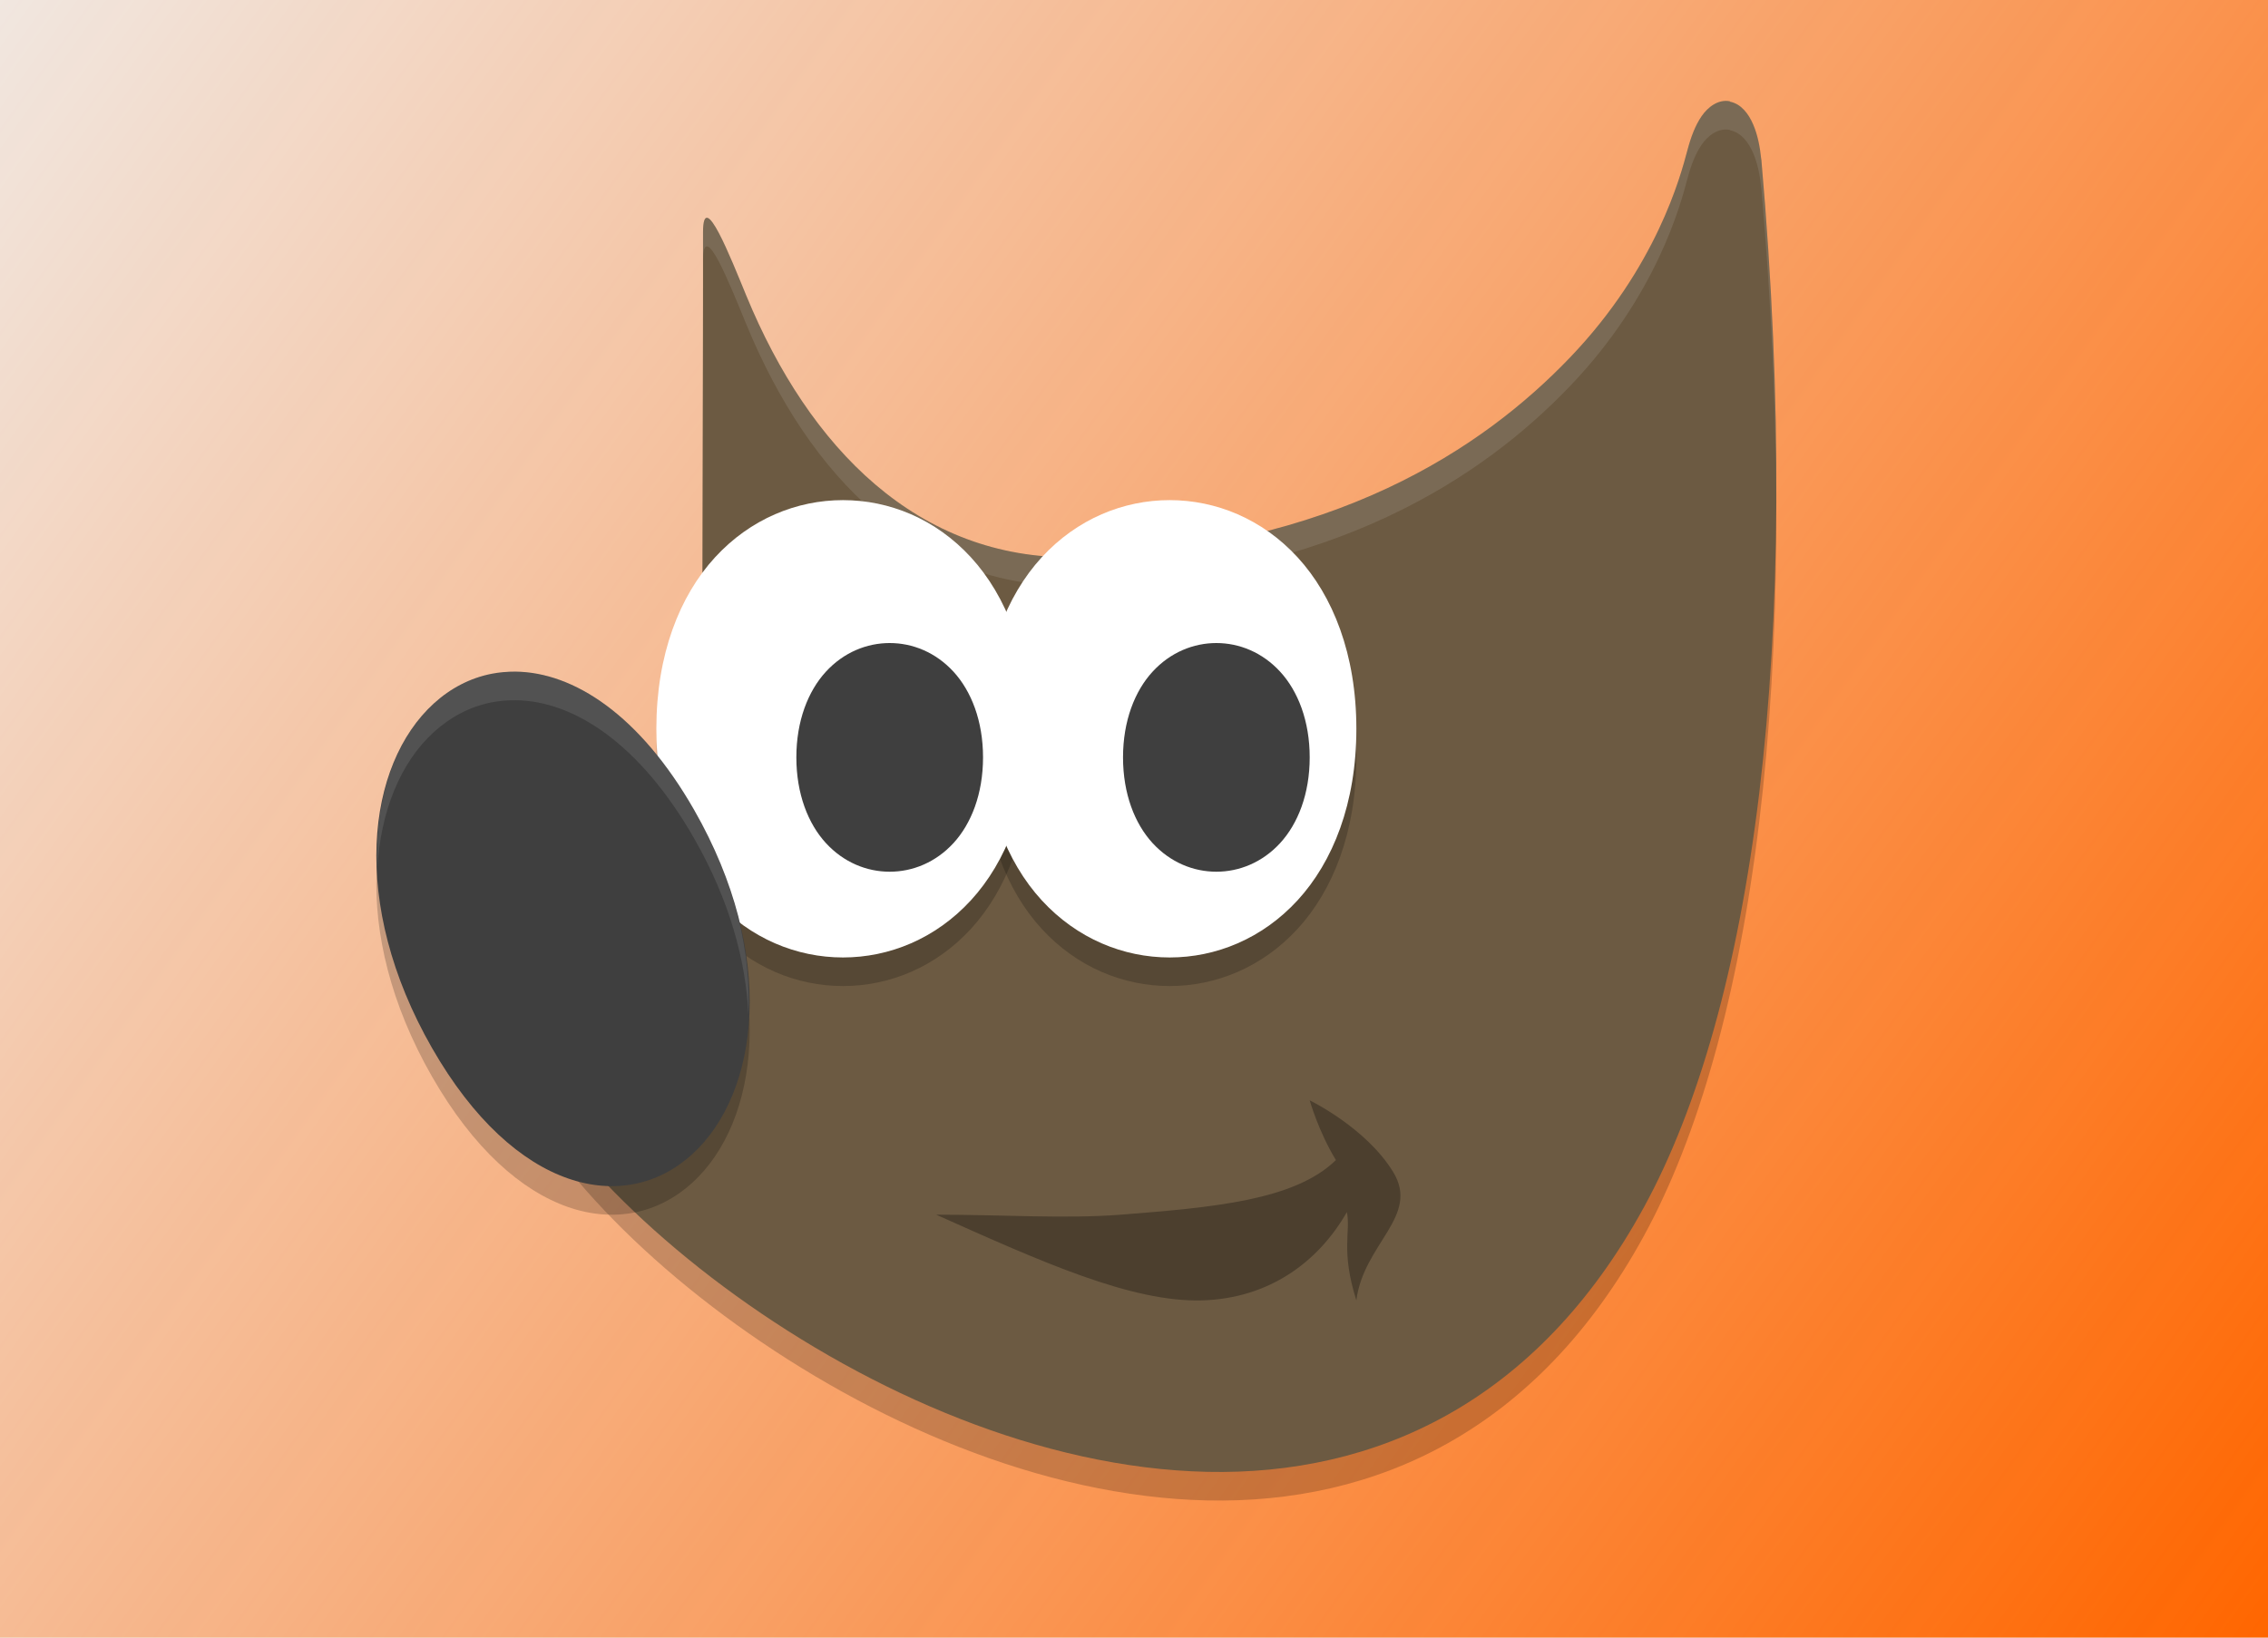
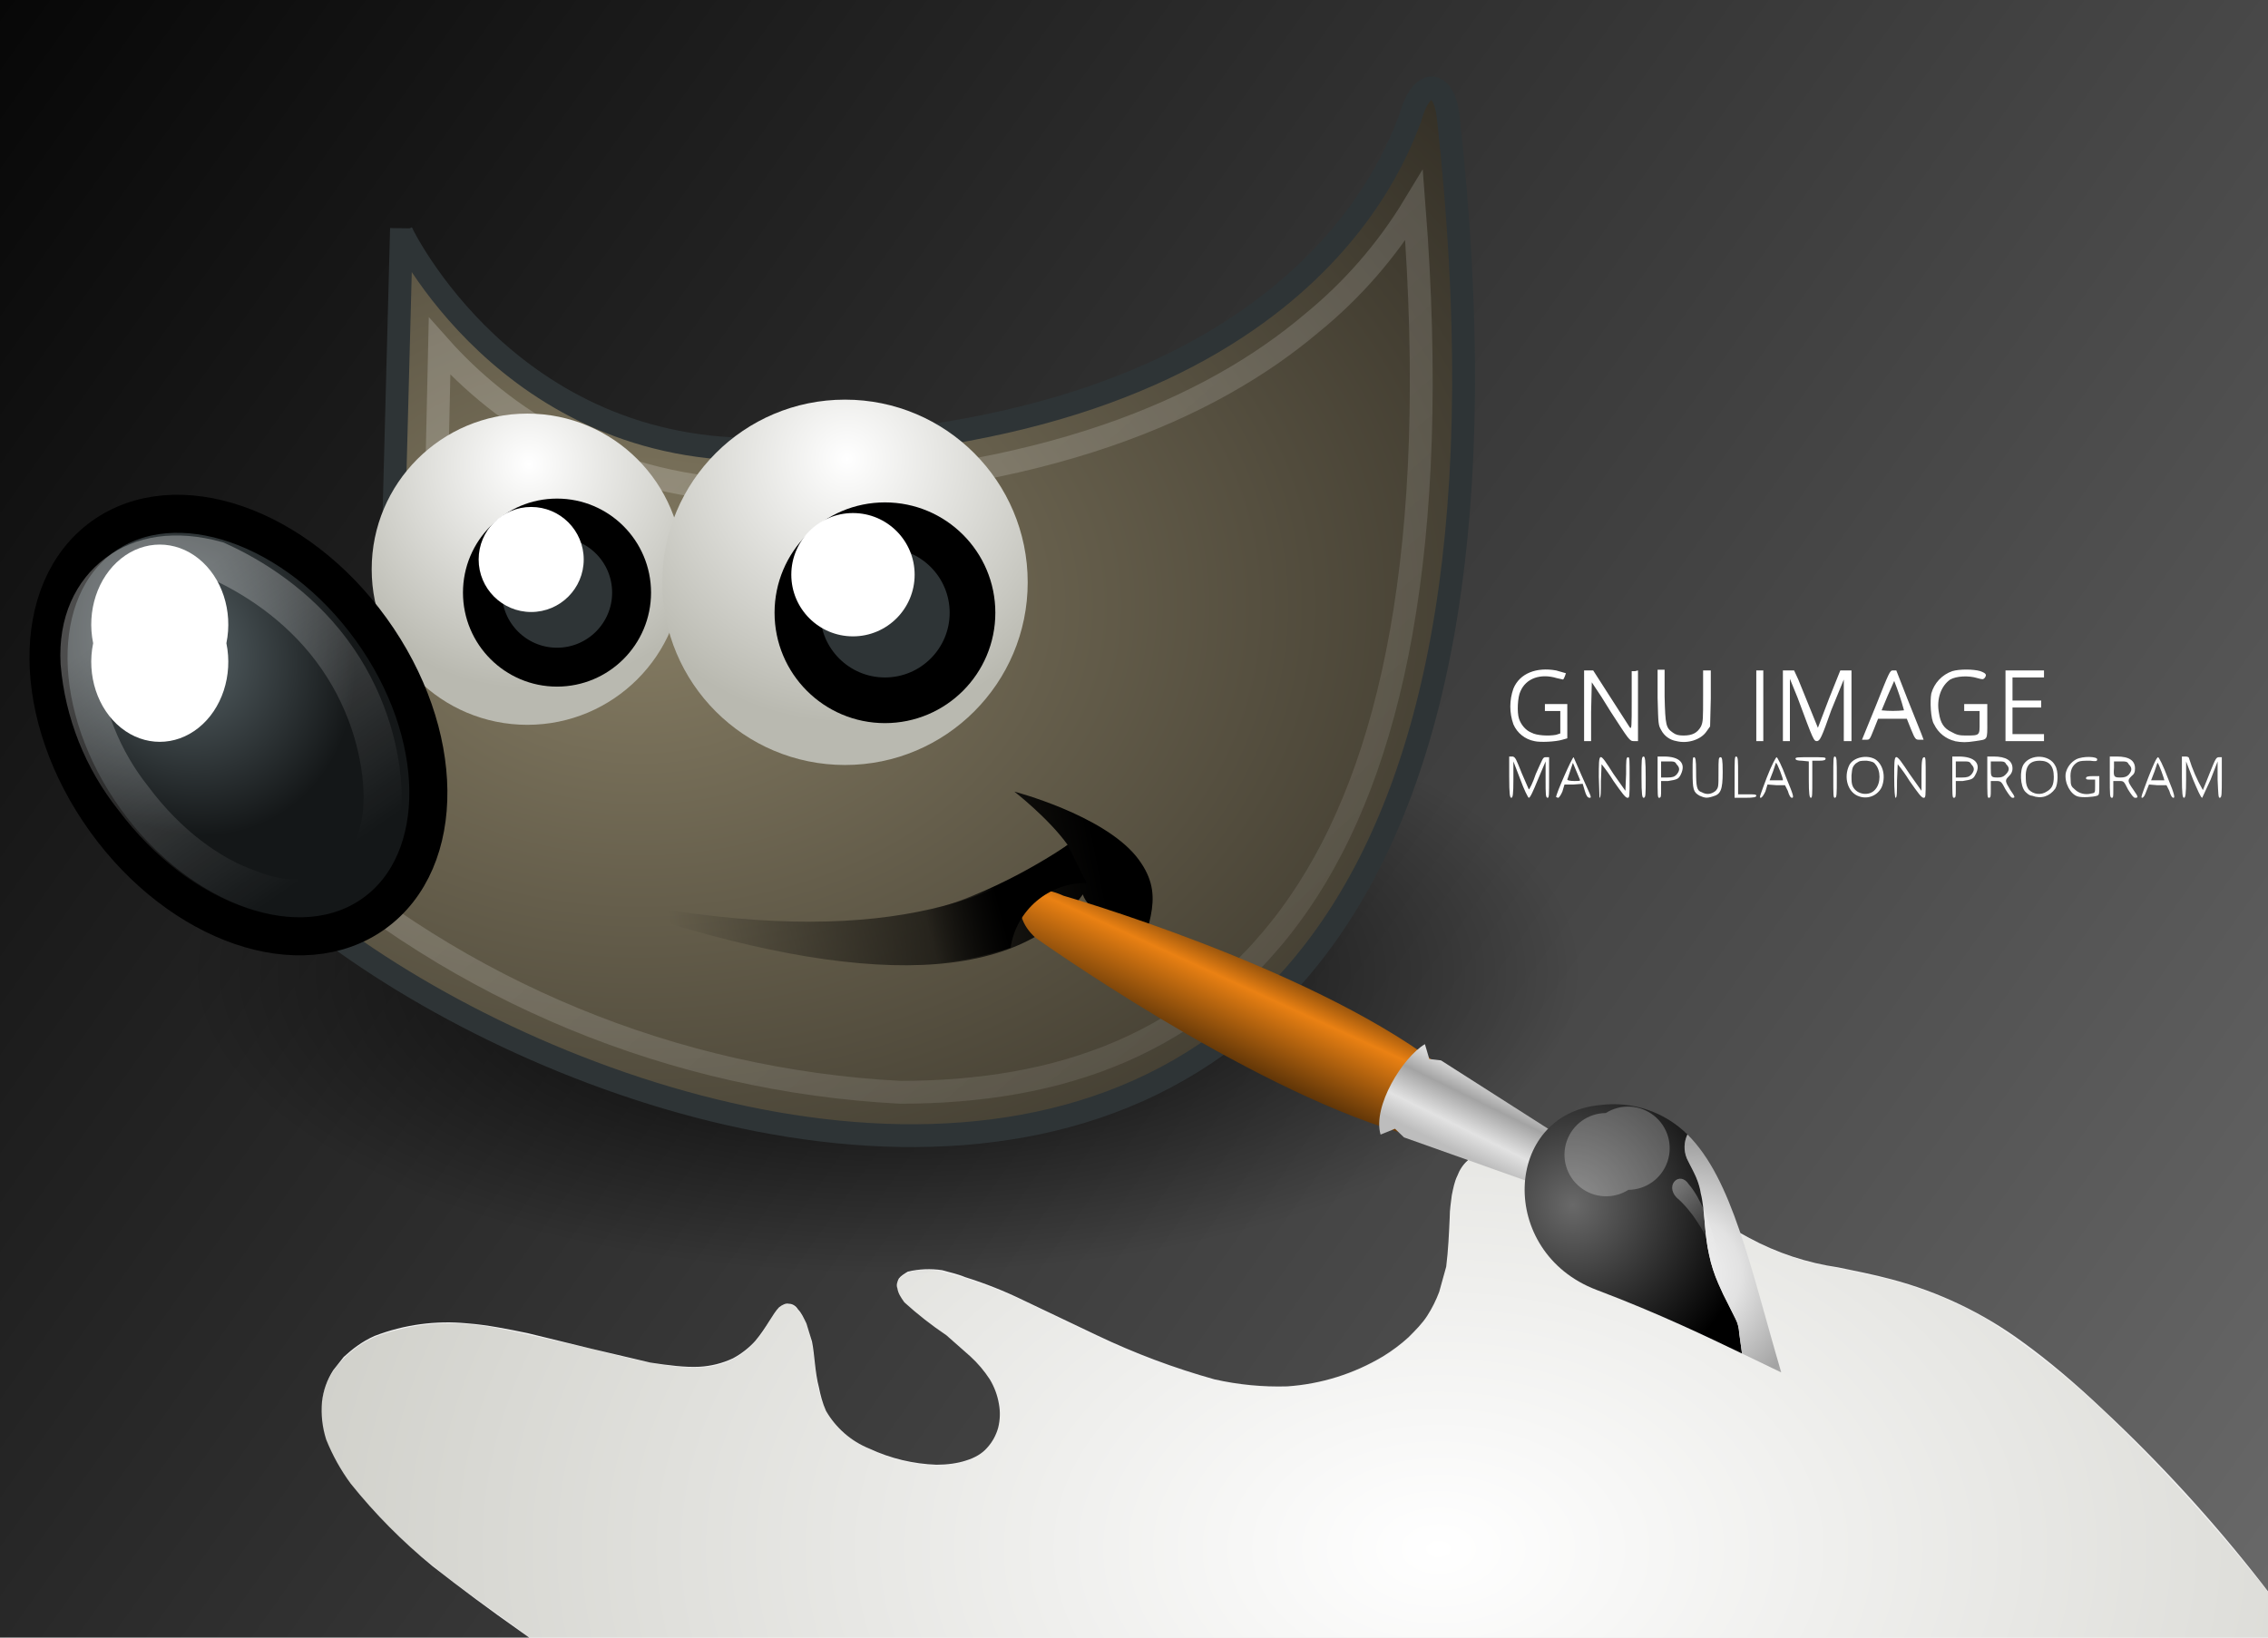
- <svg xmlns="http://www.w3.org/2000/svg" xmlns:xlink="http://www.w3.org/1999/xlink" width="324px" height="234px" viewBox="0 0 324 234" version="1.1" id="SVGRoot">
-   <defs id="defs1526">
-     <linearGradient id="linearGradient4325">
-       <stop style="stop-color:#ff6600;stop-opacity:1;" offset="0" id="stop4321" />
-       <stop style="stop-color:#ff6600;stop-opacity:0;" offset="1" id="stop4323" />
+ <svg xmlns="http://www.w3.org/2000/svg" xmlns:xlink="http://www.w3.org/1999/xlink" viewBox="0 0 324 234">
+   <defs>
+     <linearGradient id="i">
+       <stop offset="0" stop-color="#f5f5f5" />
+       <stop offset=".3" stop-color="#e2e2e2" />
+       <stop offset=".7" stop-color="#a3a3a3" />
+       <stop offset="1" stop-color="#cacaca" />
    </linearGradient>
-     <linearGradient xlink:href="#linearGradient4325" id="linearGradient4327" x1="324" y1="234" x2="-25" y2="-14.571" gradientUnits="userSpaceOnUse" />
+     <linearGradient xlink:href="#a" id="k" x1="324" x2="-25" y1="234" y2="-14.6" gradientUnits="userSpaceOnUse" />
+     <linearGradient id="g">
+       <stop offset="0" stop-color="#5b676b" />
+       <stop offset="1" stop-color="#141718" />
+     </linearGradient>
+     <linearGradient id="e">
+       <stop offset="0" />
+       <stop offset="1" stop-opacity="0" />
+     </linearGradient>
+     <linearGradient id="b">
+       <stop offset="0" stop-color="#fff" />
+       <stop offset="1" stop-color="#fff" stop-opacity="0" />
+     </linearGradient>
+     <linearGradient xlink:href="#b" id="A" x1="13.2" x2="7.8" y1="37.8" y2="42.3" gradientTransform="rotate(27.6 -26.2 -49.4) scale(.8523)" gradientUnits="userSpaceOnUse" />
+     <linearGradient id="a">
+       <stop offset="0" stop-color="#696969" />
+       <stop offset="1" />
+     </linearGradient>
+     <linearGradient id="c">
+       <stop offset="0" stop-color="#bdbdbd" />
+       <stop offset=".3" stop-color="#e2e2e2" />
+       <stop offset=".7" stop-color="#a3a3a3" />
+       <stop offset="1" stop-color="#ddd" />
+     </linearGradient>
+     <linearGradient xlink:href="#c" id="w" x1="19.4" x2="23.1" y1="30" y2="33.4" gradientTransform="translate(-46.4 -1.8)" gradientUnits="userSpaceOnUse" />
+     <linearGradient id="d">
+       <stop offset="0" stop-color="#6e3d09" />
+       <stop offset=".2" stop-color="#ea8113" />
+       <stop offset=".6" stop-color="#5c3307" />
+       <stop offset="1" stop-color="#e07c12" />
+     </linearGradient>
+     <linearGradient xlink:href="#d" id="v" x1="37" x2="27.8" y1="19.2" y2="11.2" gradientTransform="translate(-49.3 1.9)" gradientUnits="userSpaceOnUse" />
+     <linearGradient id="h">
+       <stop offset="0" stop-color="#857c63" />
+       <stop offset="1" stop-color="#221f19" />
+     </linearGradient>
+     <linearGradient id="f">
+       <stop offset="0" stop-color="#fff" />
+       <stop offset="1" stop-color="#b9b9b0" />
+     </linearGradient>
+     <linearGradient xlink:href="#b" id="s" x1="6.3" x2="6" y1="23.4" y2="31.6" gradientUnits="userSpaceOnUse" />
+     <linearGradient xlink:href="#b" id="o" x1="15" x2="39.5" y1="19.1" y2="47" gradientUnits="userSpaceOnUse" />
+     <linearGradient xlink:href="#e" id="B" x1="26.2" x2="24.3" y1="30.5" y2="31" gradientUnits="userSpaceOnUse" />
+     <linearGradient xlink:href="#e" id="n" x1="32.4" x2="21.2" y1="28.1" y2="30.3" gradientTransform="translate(-3.8 .3)" gradientUnits="userSpaceOnUse" />
+     <radialGradient xlink:href="#a" id="x" cx="15.4" cy="35.4" r="7.6" fx="15.4" fy="35.4" gradientTransform="matrix(-.982 -3.33443 3.2495 -.957 124.5 257.4)" gradientUnits="userSpaceOnUse" />
+     <radialGradient xlink:href="#f" id="u" cx="69.5" cy="19.6" r="3.5" fx="69.5" fy="19.6" gradientTransform="translate(-22.1 -6.2) scale(1.31849)" gradientUnits="userSpaceOnUse" />
+     <radialGradient xlink:href="#e" id="l" cx="23" cy="33.9" r="18.3" fx="23" fy="33.9" gradientTransform="matrix(1 0 0 .28425 0 24.3)" gradientUnits="userSpaceOnUse" />
+     <radialGradient xlink:href="#g" id="q" cx="6" cy="25.3" r="4.8" fx="6" fy="25.3" gradientTransform="matrix(.91616 .09319 -.10877 1.0693 3.3 -3)" gradientUnits="userSpaceOnUse" />
+     <radialGradient xlink:href="#h" id="m" cx="18.6" cy="22.3" r="19.2" fx="18.6" fy="22.3" gradientTransform="matrix(1.77275 0 0 1.29668 -16.3 -6.6)" gradientUnits="userSpaceOnUse" />
+     <radialGradient xlink:href="#f" id="p" cx="69.5" cy="19.6" r="3.5" fx="69.5" fy="19.6" gradientTransform="translate(-22.1 -6.2) scale(1.31849)" gradientUnits="userSpaceOnUse" />
+     <radialGradient xlink:href="#f" id="j" cx="222.1" cy="253.3" r="139" fx="222.1" fy="253.3" gradientTransform="matrix(1.78662 0 0 1.19123 -191.3 -80.4)" gradientUnits="userSpaceOnUse" />
+     <radialGradient xlink:href="#i" id="y" cx="11.4" cy="39.2" r="7.6" fx="11.4" fy="39.2" gradientTransform="matrix(-.982 -3.33443 3.2495 -.957 124.5 257.4)" gradientUnits="userSpaceOnUse" />
+     <path id="r" fill="#2e3436" fill-rule="evenodd" stroke="#000" stroke-miterlimit="10" stroke-width="1.2" d="M24 21.8a2.3 2.3 0 1 1-4.6 0 2.3 2.3 0 1 1 4.6 0z" overflow="visible" style="marker:none" />
+     <path id="t" fill="#fff" fill-rule="evenodd" d="M23.2 21a1.8 1.8 0 1 1-3.6 0 1.8 1.8 0 1 1 3.6 0z" overflow="visible" style="marker:none" />
+     <path id="z" fill="#fff" d="M8.9 37.8a1.3 1.3 0 1 1-2.5 0 1.3 1.3 0 1 1 2.5 0z" opacity=".5" overflow="visible" style="marker:none" />
  </defs>
-   <g id="layer1">
-     <rect style="opacity:1;fill:url(#linearGradient4327);fill-opacity:1;fill-rule:nonzero;stroke:#ffffff;stroke-width:0;stroke-miterlimit:4;stroke-dasharray:none;stroke-dashoffset:0;stroke-opacity:0.026;paint-order:stroke fill markers" id="rect4103" width="324" height="234" x="4.1823614e-07" y="-3.3002181e-08" />
-     <path style="opacity:0.2;fill-rule:evenodd;stroke-width:3.69" d="m 247.126,18.558 c -1.656,-0.322 -3.143,0.822 -4.037,2.126 -0.894,1.304 -1.515,2.919 -2.055,4.955 -0.934,3.523 -4.366,16.601 -16.74,29.526 -12.374,12.926 -33.713,27.387 -70.696,28.553 -22.488,0.322 -37.998,-11.518 -46.965,-33.261 -2.238,-5.426 -6.2,-15.538 -6.2,-9.104 v 9.948 l -0.114,51.487 0.228,0.678 c 0,0 2.015,5.484 -0.114,12.872 -2.129,7.389 -9.823,18.171 -28.584,25.071 l -2.294,0.835 0.436,2.959 c 1.041,7.169 5.189,14.517 11.312,22.04 6.124,7.522 14.323,15.133 23.87,22.013 19.095,13.761 43.551,24.635 67.313,25.144 23.762,0.509 47.011,-9.672 62.394,-37.872 15.383,-28.199 22.885,-79.569 16.74,-149.663 h -0.011 c -0.195,-1.924 -0.542,-3.568 -1.162,-5.008 -0.621,-1.439 -1.665,-2.926 -3.321,-3.247 z" id="path3505" />
-     <path style="fill:#6c5a42;fill-rule:evenodd;stroke-width:3.69" d="m 247.126,14.473 c -1.656,-0.322 -3.143,0.822 -4.037,2.126 -0.894,1.304 -1.515,2.919 -2.055,4.955 -0.934,3.523 -4.366,16.601 -16.74,29.526 -12.374,12.926 -33.713,27.387 -70.696,28.553 -22.488,0.322 -37.998,-15.6 -46.965,-37.343 -2.238,-5.426 -6.2,-15.538 -6.2,-9.104 v 9.948 l -0.114,55.57 0.228,0.678 c 0,0 2.015,5.484 -0.114,12.872 -2.129,7.389 -9.823,18.171 -28.584,25.071 l -2.294,0.835 0.436,2.959 c 1.041,7.169 5.189,14.517 11.312,22.04 6.124,7.522 14.323,15.133 23.87,22.013 19.095,13.761 43.551,24.635 67.313,25.144 23.762,0.509 47.011,-9.672 62.394,-37.872 15.383,-28.199 22.885,-79.569 16.74,-149.663 h -0.011 c -0.195,-1.924 -0.542,-3.568 -1.162,-5.008 -0.621,-1.439 -1.665,-2.926 -3.321,-3.247 z" id="path3507" />
-     <path style="opacity:0.1;fill:#ffffff;fill-rule:evenodd;stroke-width:3.69" d="m 247.125,14.474 c -1.656,-0.322 -3.142,0.819 -4.036,2.122 -0.894,1.304 -1.517,2.926 -2.057,4.962 -0.934,3.523 -4.364,16.599 -16.738,29.524 -12.374,12.926 -33.713,27.385 -70.697,28.551 -22.488,0.322 -37.999,-15.599 -46.966,-37.342 -2.238,-5.426 -6.198,-15.536 -6.198,-9.102 v 4.084 c 0,-6.434 3.96,3.676 6.198,9.102 8.967,21.743 24.478,37.664 46.966,37.342 36.983,-1.166 58.323,-15.625 70.697,-28.551 12.374,-12.925 15.804,-26.001 16.738,-29.524 0.54,-2.036 1.163,-3.658 2.057,-4.962 0.894,-1.303 2.381,-2.444 4.036,-2.122 v 0.048 c 1.656,0.321 2.7,1.815 3.32,3.255 0.62,1.44 0.97,3.077 1.165,5.002 h 0.007 c 1.44,16.42 2.107,31.769 2.122,46.077 0.123,-15.445 -0.546,-32.175 -2.122,-50.162 h -0.007 c -0.195,-1.924 -0.545,-3.562 -1.165,-5.002 -0.621,-1.439 -1.665,-2.934 -3.32,-3.255 z m -146.693,28.663 -0.117,55.57 0.007,0.024 0.111,-51.51 z m 0.872,64.345 c -0.125,1.463 -0.379,3.058 -0.872,4.77 -2.129,7.389 -9.82,18.173 -28.581,25.073 l -2.298,0.838 0.436,2.96 c 0.043,0.299 0.122,0.601 0.176,0.901 l 1.686,-0.614 c 18.761,-6.9 26.452,-17.684 28.581,-25.073 1.015,-3.523 1.074,-6.586 0.872,-8.855 z" id="path3509" />
-     <path style="opacity:0.2;fill-rule:evenodd;stroke-width:3.69" d="m 167.094,75.549 c -6.597,0 -13.227,2.672 -18.275,8.17 -5.048,5.498 -8.387,13.877 -8.387,24.511 0,10.634 3.339,19.001 8.387,24.499 5.048,5.498 11.678,8.17 18.275,8.17 6.597,0 13.227,-2.672 18.275,-8.17 5.048,-5.498 8.397,-13.865 8.397,-24.499 0,-10.634 -3.349,-19.013 -8.397,-24.511 -5.048,-5.498 -11.678,-8.17 -18.275,-8.17 z" id="path3511" />
-     <path style="opacity:0.2;fill-rule:evenodd;stroke-width:3.69" d="m 120.427,75.549 c -6.597,0 -13.227,2.672 -18.275,8.17 -5.048,5.498 -8.387,13.877 -8.387,24.511 0,10.634 3.339,19.001 8.387,24.499 5.048,5.498 11.678,8.17 18.275,8.17 6.597,0 13.227,-2.672 18.275,-8.17 5.048,-5.498 8.397,-13.865 8.397,-24.499 0,-10.634 -3.349,-19.013 -8.397,-24.511 -5.048,-5.498 -11.678,-8.17 -18.275,-8.17 z" id="path3513" />
-     <path style="fill:#ffffff;fill-rule:evenodd;stroke-width:3.69" d="m 120.427,71.464 c -6.597,0 -13.227,2.672 -18.275,8.17 -5.048,5.498 -8.387,13.877 -8.387,24.511 0,10.634 3.339,19.001 8.387,24.499 5.048,5.498 11.678,8.17 18.275,8.17 6.597,0 13.227,-2.672 18.275,-8.17 5.048,-5.498 8.397,-13.865 8.397,-24.499 0,-10.634 -3.349,-19.013 -8.397,-24.511 -5.048,-5.498 -11.678,-8.17 -18.275,-8.17 z" id="path3515" />
-     <path style="fill:#3f3f3f;fill-rule:evenodd;stroke-width:3.69" d="m 127.099,91.886 c -3.267,0 -6.57,1.323 -9.115,4.095 -2.545,2.772 -4.219,7.04 -4.219,12.243 0,5.203 1.674,9.471 4.219,12.243 2.545,2.772 5.847,4.095 9.115,4.095 3.267,0 6.57,-1.323 9.115,-4.095 2.545,-2.772 4.219,-7.04 4.219,-12.243 0,-5.203 -1.674,-9.471 -4.219,-12.243 -2.545,-2.772 -5.847,-4.095 -9.115,-4.095 z" id="path3517" />
-     <path style="opacity:0.3;fill-rule:evenodd;stroke-width:3.69" d="m 133.766,173.569 c 9.625,0 18.4,0.614 26.359,0 13.222,-1.039 24.843,-2.055 30.719,-7.806 -2.485,-4.068 -3.744,-8.531 -3.744,-8.531 0,0 8.042,3.884 11.925,10.238 3.872,6.336 -4.245,10.239 -5.259,18.345 -2.256,-7.119 -0.784,-9.79 -1.354,-12.619 -4.1,7.185 -11.163,12.337 -20.663,12.619 -10.112,0.297 -22.984,-5.522 -37.983,-12.234 z" id="path3519" />
-     <path style="opacity:0.2;fill-rule:evenodd;stroke-width:3.69" d="m 73.65,100.055 c -1.183,0 -2.344,0.092 -3.472,0.319 -3.008,0.6 -5.793,2.039 -8.194,4.221 -9.604,8.73 -12.133,28.514 -0.271,49.232 11.862,20.718 27.557,23.934 37.161,15.204 9.604,-8.73 12.142,-28.514 0.28,-49.232 -7.785,-13.596 -17.222,-19.651 -25.505,-19.742 z" id="path3521" />
-     <path style="fill:#3f3f3f;fill-rule:evenodd;stroke-width:3.69" d="m 73.65,95.971 c -1.183,0 -2.344,0.092 -3.472,0.319 -3.008,0.6 -5.793,2.039 -8.194,4.221 -9.604,8.73 -12.133,28.514 -0.271,49.232 11.862,20.718 27.557,23.934 37.161,15.204 9.604,-8.73 12.142,-28.514 0.28,-49.232 C 91.37,102.118 81.933,96.063 73.65,95.972 Z" id="path3523" />
-     <path style="fill:#ffffff;fill-rule:evenodd;stroke-width:3.69" d="m 167.094,71.464 c -6.597,0 -13.227,2.672 -18.275,8.17 -5.048,5.498 -8.387,13.877 -8.387,24.511 0,10.634 3.339,19.001 8.387,24.499 5.048,5.498 11.678,8.17 18.275,8.17 6.597,0 13.227,-2.672 18.275,-8.17 5.048,-5.498 8.397,-13.865 8.397,-24.499 0,-10.634 -3.349,-19.013 -8.397,-24.511 -5.048,-5.498 -11.678,-8.17 -18.275,-8.17 z" id="path3525" />
-     <path style="fill:#3f3f3f;fill-rule:evenodd;stroke-width:3.69" d="m 173.766,91.886 c -3.267,0 -6.57,1.323 -9.115,4.095 -2.545,2.772 -4.219,7.04 -4.219,12.243 0,5.203 1.674,9.471 4.219,12.243 2.545,2.772 5.847,4.095 9.115,4.095 3.267,0 6.57,-1.323 9.115,-4.095 2.545,-2.772 4.219,-7.04 4.219,-12.243 0,-5.203 -1.674,-9.471 -4.219,-12.243 -2.545,-2.772 -5.847,-4.095 -9.115,-4.095 z" id="path3527" />
-     <path style="opacity:0.1;fill:#ffffff;fill-rule:evenodd;stroke-width:3.69" d="m 73.649,95.971 c -1.183,0 -2.349,0.092 -3.477,0.319 -3.008,0.6 -5.789,2.046 -8.19,4.228 -5.468,4.97 -8.56,13.558 -8.086,23.828 0.418,-8.445 3.361,-15.449 8.086,-19.744 2.401,-2.182 5.182,-3.628 8.19,-4.228 1.128,-0.227 2.293,-0.319 3.477,-0.319 8.283,0.091 17.723,6.14 25.508,19.736 5.063,8.842 7.396,17.461 7.754,25.161 0.412,-8.666 -1.774,-18.801 -7.754,-29.245 -7.785,-13.596 -17.225,-19.645 -25.508,-19.736 z" id="path3529" />
+   <path fill="url(#j)" d="m324 227.5-1-1.3a263.6 263.6 0 0 0-22.6-24.7 114.7 114.7 0 0 0-16.6-13 56.9 56.9 0 0 0-13.6-5.6l-7.6-1.7a38.4 38.4 0 0 1-12.7-4.2c-2-1-3.8-2.2-5.6-3.3l-5.4-3.4a53.6 53.6 0 0 0-11.4-5 40.9 40.9 0 0 0-11-1.5 15 15 0 0 0-4 .7c-1.2.3-2 .8-2.8 1.4-.7.6-1.2 1.4-1.5 2.2a11 11 0 0 0-.8 2.8l-.3 3.1c-.1 2.3-.2 4.7-.6 7-.2 1.3-.5 2.5-1 3.7a15.5 15.5 0 0 1-4.3 6.5 23.5 23.5 0 0 1-7.8 4.8 30 30 0 0 1-14.6 2 41.7 41.7 0 0 1-10.8-2.3c-3.8-1.2-7.6-3-11.3-4.7l-10.5-5.1a69.4 69.4 0 0 0-11.6-4.2c-1-.2-1.9-.3-2.7-.2a5 5 0 0 0-2.2.4c-.5.2-1 .5-1.3 1-.3.3-.4.8-.2 1.4a5 5 0 0 0 1 1.9c1.3 1.3 3.6 3 6 4.8 1.2 1 2.4 1.9 3.4 3 1.1 1 2 2 2.8 3.2a10 10 0 0 1 1.3 3.5 8 8 0 0 1-.1 3.4 6.6 6.6 0 0 1-4.6 4.7c-1.2.4-2.7.6-4.2.6a22.9 22.9 0 0 1-13.4-4.7 12 12 0 0 1-3.5-6.3c-.5-2.3-.5-4.6-1-6.6-.1-1-.4-1.9-.7-2.7-.4-.7-.7-1.4-1.2-1.9-.4-.5-.8-.8-1.3-.8-.5-.1-1 0-1.4.5-1 .9-1.8 3-3.4 4.8a10.7 10.7 0 0 1-8 3.7c-2 .1-4.4-.2-7-.7-2.7-.5-5.5-1.2-8.5-2l-9-2c-3-.7-5.9-1.3-8.6-1.5a30 30 0 0 0-13.4 1.9 14.5 14.5 0 0 0-5.8 4.8 10.9 10.9 0 0 0-1 9.9c.4 1 .8 2 1.4 3a28.5 28.5 0 0 0 5 6.9 72 72 0 0 0 8.8 8c3.6 3 8 6 12.4 9.2l1.4 1.1H324v-6.5z" paint-order="stroke fill markers" />
+   <path fill="url(#k)" d="M0 0v234h75.6l-1.4-1a295 295 0 0 1-12.4-9.2A79.2 79.2 0 0 1 50.1 212a28.5 28.5 0 0 1-3.5-6.3 13.7 13.7 0 0 1-.6-5.4 10.5 10.5 0 0 1 1.6-4.5l1.5-1.9c1.2-1.1 2.6-2.2 4.4-3a29 29 0 0 1 13.3-1.8c2.7.2 5.7.8 8.6 1.4l9 2.2 8.5 2c2.6.4 5 .7 7 .6a13 13 0 0 0 4.8-1.2c1.3-.7 2.4-1.6 3.2-2.5 1.6-1.9 2.5-3.9 3.4-4.8.5-.4 1-.6 1.4-.5.5 0 1 .3 1.3.8.5.5.8 1.2 1.2 2l.8 2.6c.4 2 .4 4.3 1 6.6.2 1 .5 2.2 1 3.3a12.6 12.6 0 0 0 6.2 5.4 24.7 24.7 0 0 0 9.6 2.3c1.5 0 3-.2 4.2-.6 1.3-.4 2.3-1 3-1.8a7 7 0 0 0 1.6-2.9 8 8 0 0 0 .1-3.4 10 10 0 0 0-1.3-3.5 17 17 0 0 0-2.8-3.3l-3.4-3a52.7 52.7 0 0 1-6-4.7c-.5-.7-.9-1.3-1-2-.2-.5 0-1 .2-1.4.3-.4.8-.7 1.3-1a13 13 0 0 1 4.9-.2c1 .3 2.1.5 3.3 1a59 59 0 0 1 8.3 3.3l10.5 5a103.7 103.7 0 0 0 16.8 6.3 41.7 41.7 0 0 0 10.4 1 30.7 30.7 0 0 0 13.7-4.3c1.3-.8 2.5-1.7 3.6-2.7 1-1 2-2 2.7-3.1a18 18 0 0 0 1.7-3.4l1-3.6c.3-2.4.4-4.8.5-7 0-1.2.2-2.3.3-3.2.2-1 .4-2 .8-2.8.3-.8.8-1.6 1.5-2.2.7-.6 1.6-1 2.7-1.4 1.2-.4 2.6-.6 4.2-.7a31.5 31.5 0 0 1 11 1.4 40.2 40.2 0 0 1 11.3 5.1l5.4 3.4c1.8 1.1 3.7 2.3 5.6 3.3a38.4 38.4 0 0 0 12.7 4.2c2.4.5 5 1 7.6 1.7a55.7 55.7 0 0 1 18.8 9c3.6 2.6 7.5 5.9 11.4 9.6a213.4 213.4 0 0 1 22.6 24.7l1 1.3V0H0z" paint-order="stroke fill markers" />
+   <g color="#000" transform="translate(.8 -34.8) scale(5.43816)">
+     <path fill="url(#l)" fill-rule="evenodd" d="M41.3 34a18.3 5.2 0 1 1-36.5 0 18.3 5.2 0 1 1 36.5 0z" overflow="visible" style="marker:none" transform="matrix(1 0 0 1.53012 .1 -20)" />
+     <path fill="url(#m)" fill-rule="evenodd" stroke="#2e3436" stroke-miterlimit="10" stroke-width=".6" d="M10.4 12.5s2.8 5.9 9.6 5.7c14-.3 16.5-7.7 16.9-8.7.3-1.1.9-1 1 0C42.5 51.3 6 33.4 4.7 26.3 12 24 10.2 20 10.2 20l.2-7.6z" overflow="visible" style="marker:none" />
+     <path fill="url(#n)" fill-rule="evenodd" d="M15.7 30c6.8 1.4 10.2.2 12.2-1.4-.5-.7-1.4-1.4-1.4-1.4s2.3.6 3.2 1.7c.8 1 .3 1.7 0 3-.4-1.1-1.3-1.6-1.4-2-1.8 2.5-6.3 2.4-12.6.2z" overflow="visible" style="marker:none" />
+     <path fill="none" stroke="url(#o)" stroke-miterlimit="10" stroke-width=".6" d="M37 11.8a12 12 0 0 1-2.7 3.1c-2.6 2.2-7 4.2-14.3 4.4-4.2 0-7-2-8.6-3.8l-.1 4.5a4 4 0 0 1-.1 2.7c-.5 1.4-2.2 3-5 4 .3.5.5 1 1.3 1.8a26 26 0 0 0 16 6.6c4.1 0 7.9-1.2 10.5-5 2.4-3.5 3.7-9.3 3-18.3z" opacity=".2" overflow="visible" style="marker:none" />
+     <path fill="url(#p)" fill-rule="evenodd" d="M72.7 21.8a3.2 3.2 0 1 1-6.4 0 3.2 3.2 0 1 1 6.4 0z" overflow="visible" style="marker:none" transform="translate(-75.1 -6.5) scale(1.27778)" />
+     <path fill="url(#q)" fill-rule="evenodd" stroke="#000" stroke-miterlimit="10" d="M10.4 27.2a4.3 6.1 0 1 1-8.6 0 4.3 6.1 0 1 1 8.6 0z" overflow="visible" style="marker:none" transform="rotate(-35.8 3.4 26.3)" />
+     <use xlink:href="#r" width="100%" height="100%" fill-rule="evenodd" stroke-miterlimit="10" stroke-width="1.2" overflow="visible" style="marker:none" transform="translate(-4 3.4) scale(.85185)" />
+     <path fill="none" stroke="url(#s)" stroke-miterlimit="10" d="M6.1 22.2c-.8 0-1.6.4-2.2 1.3a6.6 6.6 0 0 0-1 3.7c0 1.5.4 2.8 1 3.7.6 1 1.4 1.4 2.2 1.4.8 0 1.6-.5 2.2-1.4.6-.9 1.1-2.2 1.1-3.7s-.5-2.8-1-3.7c-.7-.9-1.5-1.3-2.3-1.3z" opacity=".3" overflow="visible" style="marker:none" transform="rotate(-36.8 3.4 26.6)" />
+     <path fill="#fff" fill-rule="evenodd" d="M5.8 23.3a1.8 2.1 0 1 1-3.5 0 1.8 2.1 0 1 1 3.5 0z" overflow="visible" style="marker:none" />
+     <use xlink:href="#t" width="100%" height="100%" fill-rule="evenodd" overflow="visible" style="marker:none" transform="translate(-2.6 5) scale(.76667)" />
+     <path fill="url(#u)" fill-rule="evenodd" d="M72.7 21.8a3.2 3.2 0 1 1-6.4 0 3.2 3.2 0 1 1 6.4 0z" overflow="visible" style="marker:none" transform="matrix(1.5 0 0 1.5 -82.2 -11)" />
+     <use xlink:href="#r" width="100%" height="100%" fill-rule="evenodd" stroke-miterlimit="10" overflow="visible" style="marker:none" transform="translate(1.4 .7)" />
+     <use xlink:href="#t" width="100%" height="100%" fill-rule="evenodd" overflow="visible" style="marker:none" transform="matrix(.9 0 0 .9 3 2.6)" />
+     <path fill="url(#v)" d="m-23.4 23.6 3.7 3.4C-11.3 20.7-2.6 7-2.6 7c2-2.3 0-3.8-2.1-2.5 0 0-13 10.2-18.7 19z" overflow="visible" style="marker:none" transform="rotate(-106.4 23.5 5.6) scale(.40643)" />
+     <path fill="url(#w)" d="m-30.4 32.8 2.2 2 8.5-7.4.3-.7h1c-.4-1.6-2.9-4.4-4.8-4.4l.1 1-.7.4z" overflow="visible" style="marker:none" transform="rotate(-106.4 23.5 5.6) scale(.40643)" />
+     <path fill="url(#x)" d="M240.8 162.1a15 15 0 0 0-12.5-4.2c-13.8 1.3-14.7 21-.5 26.4 9 3.4 16 6.8 20.8 9.1l-.4-2.9c0-.8-.2-1.4-.5-2l-1-2a41 41 0 0 1-1.5-3.1 22 22 0 0 1-1.3-4.1c-.7-3-.6-6.5-1.1-8.9l-1-3c-.5-.7-.9-1.3-1.1-2a4 4 0 0 1-.3-1.8c0-.4.2-1 .4-1.5z" style="marker:none" transform="translate(-.1 6.4) scale(.18389)" />
+     <path fill="url(#y)" d="M240.8 162.1a4.2 4.2 0 0 0-.1 3.4l1 2c.4.8.8 1.7 1 3 .6 2.3.5 5.8 1.2 8.8.3 1.5.8 2.9 1.3 4a41 41 0 0 0 1.5 3.2l1 2c.3.6.4 1.2.5 2l.4 2.9 5.6 2.7c-4.4-15-7-27.7-13.4-34z" style="marker:none" transform="translate(-.1 6.4) scale(.18389)" />
+     <use xlink:href="#z" width="100%" height="100%" opacity=".5" overflow="visible" style="marker:none" transform="rotate(-106.4 26.2 20.8) scale(.84127)" />
+     <path fill="url(#A)" d="M-38.5 40.9s3.7.1 6-1.4c1-.5 1.6.7.6 1-2.2 1-6.6.4-6.6.4z" opacity=".4" overflow="visible" style="marker:none" transform="rotate(-106.4 23.5 5.6) scale(.40643)" />
+     <path fill="url(#B)" fill-rule="evenodd" d="M23 31.7a8.2 8.2 0 0 0 3.4-.4 2 2 0 0 1 2-1.7l-.5-1s-2 1.4-4 1.8z" overflow="visible" style="marker:none" />
  </g>
+   <path fill="#fff" d="M215.6 111v-2.9h.5c.4.1.5.4 1.3 2.4l1 2.3c.1 0 .6-1 1-2.2 1-2.2 1-2.4 1.4-2.4h.5v2.9c0 2.4 0 2.9-.2 2.9-.3 0-.3-.5-.3-2.6v-2.6l-1.1 2.6c-.7 1.7-1.1 2.6-1.3 2.6-.1 0-.7-1.2-1.2-2.6l-1-2.6v2.6c0 2.2-.1 2.6-.3 2.6-.2 0-.3-.5-.3-3zm6.7 2.9c0-.5 2.3-5.7 2.5-5.7a369.9 369.9 0 0 0 2.3 5.2c.2.5.2.6 0 .6-.3 0-.5-.3-.7-1l-.3-1-1.3.1h-1.3l-.3 1c-.2.5-.5.9-.6.9l-.3-.1zm3.4-2.5a226.5 226.5 0 0 1-1-2.4l-.8 2.4c0 .1.4.2 1 .2.7 0 .9 0 .8-.2zm2.7-.3c0-3.8 0-3.8 2.1-.5l1.7 2.4.1-2.4c0-2 0-2.4.3-2.4.2 0 .2.4.2 2.9 0 2.8 0 2.9-.3 2.9s-.8-.7-2-2.4a22 22 0 0 0-1.7-2.4l-.1 2.4c0 1.5 0 2.4-.2 2.4l-.1-3zm6.1 0c0-2.5 0-3 .3-3 .2 0 .3.5.3 3s0 2.9-.3 2.9c-.2 0-.3-.4-.3-3zm2.3 0v-3h.9c2.3 0 3.2 1 2.4 2.6-.3.6-.5.7-1.8.9h-1v1.2c0 1 0 1.2-.3 1.2-.2 0-.2-.5-.2-3zm2.7-.4c.5-.6.5-1 0-1.5-.2-.4-.4-.4-1.2-.4h-1v2.3h.9c.7 0 1-.1 1.3-.4zm3.3 3c-.9-.5-1-.9-1-3.4 0-1.8 0-2.1.2-2.1s.3.3.3 2c0 2.2.1 2.8.8 3 .7.4 1.4.3 2-.2.4-.5.4-.5.4-2.7 0-1.8 0-2.1.3-2.1.2 0 .3.3.3 2.1 0 2.6-.3 3.2-1.4 3.5-.9.3-1.2.2-1.9-.1zm5-2.6c0-2.5 0-3 .2-3 .3 0 .3.5.3 2.7v2.7h1.3c1 0 1.3 0 1.3.2s-.3.3-1.6.3h-1.5zm4.6 0c.7-1.8 1.3-2.9 1.4-2.9.1 0 .7 1.1 1.4 3 1 2.4 1.1 2.8.8 2.8-.2 0-.4-.3-.6-1l-.4-.8h-1.2l-1.3-.1-.3 1c-.3.6-.5.9-.7.9-.2 0 0-.5.9-2.9zm2.3.4c.1-.1-.8-2.5-1-2.5l-.4 1.2-.5 1.3h1.9zm3.7-.1v-2.6l-1-.1c-.6 0-.9-.1-.9-.3 0-.2.4-.2 2.2-.2 1.8 0 2.1 0 2.1.2s-.2.3-.9.3h-1v2.6c0 2.3 0 2.7-.2 2.7s-.3-.5-.3-2.6zm3.5-.3c0-2.5 0-3 .2-3 .3 0 .3.5.3 3s0 2.9-.3 2.9c-.2 0-.2-.4-.2-3zm3.7 2.7c-1.6-.5-2.3-2.7-1.4-4.5.6-1.1 2.5-1.5 3.7-.8 1.2.8 1.5 2.6.9 4a2.6 2.6 0 0 1-3.2 1.3zm2.3-1c.8-.9.8-2.7 0-3.6-.2-.3-.5-.4-1.2-.5-1 0-1 0-1.6.4-.5.5-.5.7-.6 1.7 0 .8 0 1.2.2 1.6.6 1.2 2.4 1.4 3.2.4zm2.7-1.7c0-3.8 0-3.8 2.2-.5l1.7 2.4v-2.4c0-2 .1-2.4.4-2.4.2 0 .2.4.2 2.9 0 2.8 0 2.9-.3 2.9s-.8-.7-2-2.4a22 22 0 0 0-1.7-2.4l-.1 2.4c0 1.5 0 2.4-.2 2.4-.1 0-.2-1-.2-3zm8.3 0v-3h.9c2.3 0 3.3 1 2.4 2.6-.3.6-.5.7-1.8.9h-1v1.2c0 1 0 1.2-.3 1.2-.2 0-.2-.5-.2-3zm2.7-.4c.5-.6.5-1 0-1.5-.2-.4-.4-.4-1.2-.4h-1v2.3h.9c.7 0 1-.1 1.3-.4zm2.3.4v-3h.9c1.8 0 2.7.6 2.7 1.7 0 .5-.2.8-.5 1.1-.6.6-.6.7.2 2 .7 1 .7 1.1.3 1.1-.2 0-.5-.4-1-1.2-.6-1.2-.7-1.2-1.4-1.2h-.7v1.2c0 1 0 1.2-.3 1.2-.2 0-.2-.4-.2-3zm2.6-.4c.6-.6.6-1 .1-1.5-.2-.4-.4-.4-1.2-.4h-1v.9c0 1.3 0 1.4 1 1.4.5 0 .8-.1 1.1-.4zm3.8 3c-.4 0-.8-.4-1-.6-.7-.8-.8-3-.2-3.9 1-1.5 3.7-1.4 4.5.2.5.8.4 2.7 0 3.3-.8 1.1-2 1.5-3.3 1zm2.1-.6c.7-.4 1-.9 1-2.1 0-1.6-.7-2.3-2-2.3-1.5 0-2.1.8-2 2.6 0 .8.2 1.2.4 1.5a2 2 0 0 0 2.6.3zm4.4.7c-1-.3-1.9-1.9-1.7-3.3a3 3 0 0 1 1.5-2c1-.5 3-.4 3 0 0 .3-.2.3-1 .2-1 0-1.4 0-1.8.2-.8.5-1.1 1.2-1 2.4 0 .9.1 1.1.6 1.5.6.6 1.5.8 2.3.6.6-.1.6-.1.6-1v-1h-.6c-.5 0-.7 0-.7-.2s.2-.3 1-.3h.9v1.4c0 1 0 1.3-.3 1.4-.6.2-2.2.3-2.8.1zm4.6-2.7v-3h1c1.8 0 2.6.6 2.6 1.7 0 .5-.1.8-.5 1.1-.6.6-.6.7.3 2 .7 1 .7 1.1.2 1.1-.2 0-.5-.4-1-1.2-.6-1.2-.6-1.2-1.3-1.2h-.8v1.2c0 1 0 1.2-.2 1.2-.3 0-.3-.4-.3-3zm2.7-.4c.5-.6.5-1 0-1.5-.2-.4-.4-.4-1.2-.4h-.9v.9c-.1 1.3 0 1.4.9 1.4.6 0 .9-.1 1.2-.4zm2.8.4c.7-1.8 1.2-2.9 1.4-2.9.1 0 .7 1.1 1.4 3 1 2.4 1 2.8.8 2.8-.2 0-.4-.3-.6-1l-.4-.8h-1.3l-1.2-.1-.4 1c-.2.6-.4.9-.6.9-.2 0 0-.5.9-2.9zm2.3.4c0-.1-.8-2.5-1-2.5l-.4 1.2-.5 1.3h1.9zm2.5-.4v-3h.5c.3 0 .5.1.5.2a22 22 0 0 0 2 4.6l1-2.5c.8-2 .9-2.2 1.3-2.2h.4v2.9c0 2.4 0 2.9-.3 2.9-.2 0-.2-.5-.3-2.6v-2.6l-1 2.6-1.2 2.6c-.2 0-.7-1.2-1.3-2.6l-1-2.6v2.6c0 2.1-.1 2.6-.3 2.6-.2 0-.3-.5-.3-3zm-92.5-5.2a4.1 4.1 0 0 1-3-2.4 7.6 7.6 0 0 1 0-5.1c.9-2.2 3.3-3.1 6.1-2.6l1.4.4s-.2.7-.4.9l-.9-.2c-2.3-.7-4.4 0-5.2 1.9-.4.8-.5 3-.2 3.9.3.9 1 1.7 1.8 2 .7.4 2.4.5 3.5.3l.6-.2v-3.2h-2.2v-1h3.2v4.9l-.7.2c-1 .3-3.2.4-4 .2zm20.3 0a3 3 0 0 1-2.2-1.6c-.4-.7-.4-.8-.5-4.6v-4h1v3.8c.1 4.2.2 4.5 1.2 5.2.4.3.8.4 1.5.4 1.3 0 2-.4 2.5-1.3.3-.7.3-1 .3-4.4v-3.6h1.1v4l-.1 4-.5.7c-.8 1.2-2.7 1.8-4.3 1.4zm39.8 0a4.4 4.4 0 0 1-3-2.4c-.5-.7-.6-3.4-.4-4.4a4.7 4.7 0 0 1 3-3.2c1-.3 3-.3 4 0 .8.3 1 .5.6 1-.2.2-.3.2-1 0-1.3-.4-3-.3-3.9.2-1.3.9-2 2.8-1.6 4.8.2 1.4.7 2.2 1.8 2.7.7.4 1.1.5 2 .5 2.1 0 2 0 2-1.9v-1.6h-2.2v-1h3.3v2.5c0 2.8.1 2.5-1.7 2.8-1.3.2-1.9.2-3 0zm-53-5v-5.1h1.3l2.5 3.9 2.7 4.2c.3.4.3 0 .3-3.8v-4.2h.5l.4-.1v10.1h-.6c-.6 0-.7-.2-3.3-4.2a86.4 86.4 0 0 0-2.7-4.2l-.1 4.2v4.2h-1zm24.6 0v-5.1h1v10.1h-1zm3.8 0v-5.1h1.6l.6 1.3a19159.7 19159.7 0 0 1 2.8 6.9l1.6-4.2 1.6-4h1.6v10.1h-1.1v-8.8l-1.8 4.4c-1.4 4-1.6 4.3-2 4.4-.5 0-.5 0-2.8-6.2l-1.1-2.7v8.9h-1zm31.8 0v-5.1h5.5v1h-4.5v3.3h4.1v1h-4.1v3.8h4.5v1h-5.5zm-18.5-.1c1.9-4.8 2-5 2.4-5h.5l1.6 4.1a984 984 0 0 0 2 5l.3.8h-.6c-.5 0-.6 0-1.2-1.5l-.6-1.5h-4.1l-.6 1.5c-.6 1.5-.6 1.5-1.1 1.5h-.6zm4 .7a38.2 38.2 0 0 0-1.4-4.2 109.3 109.3 0 0 0-1.8 4.2 15.6 15.6 0 0 0 3.2 0z" />
</svg>
